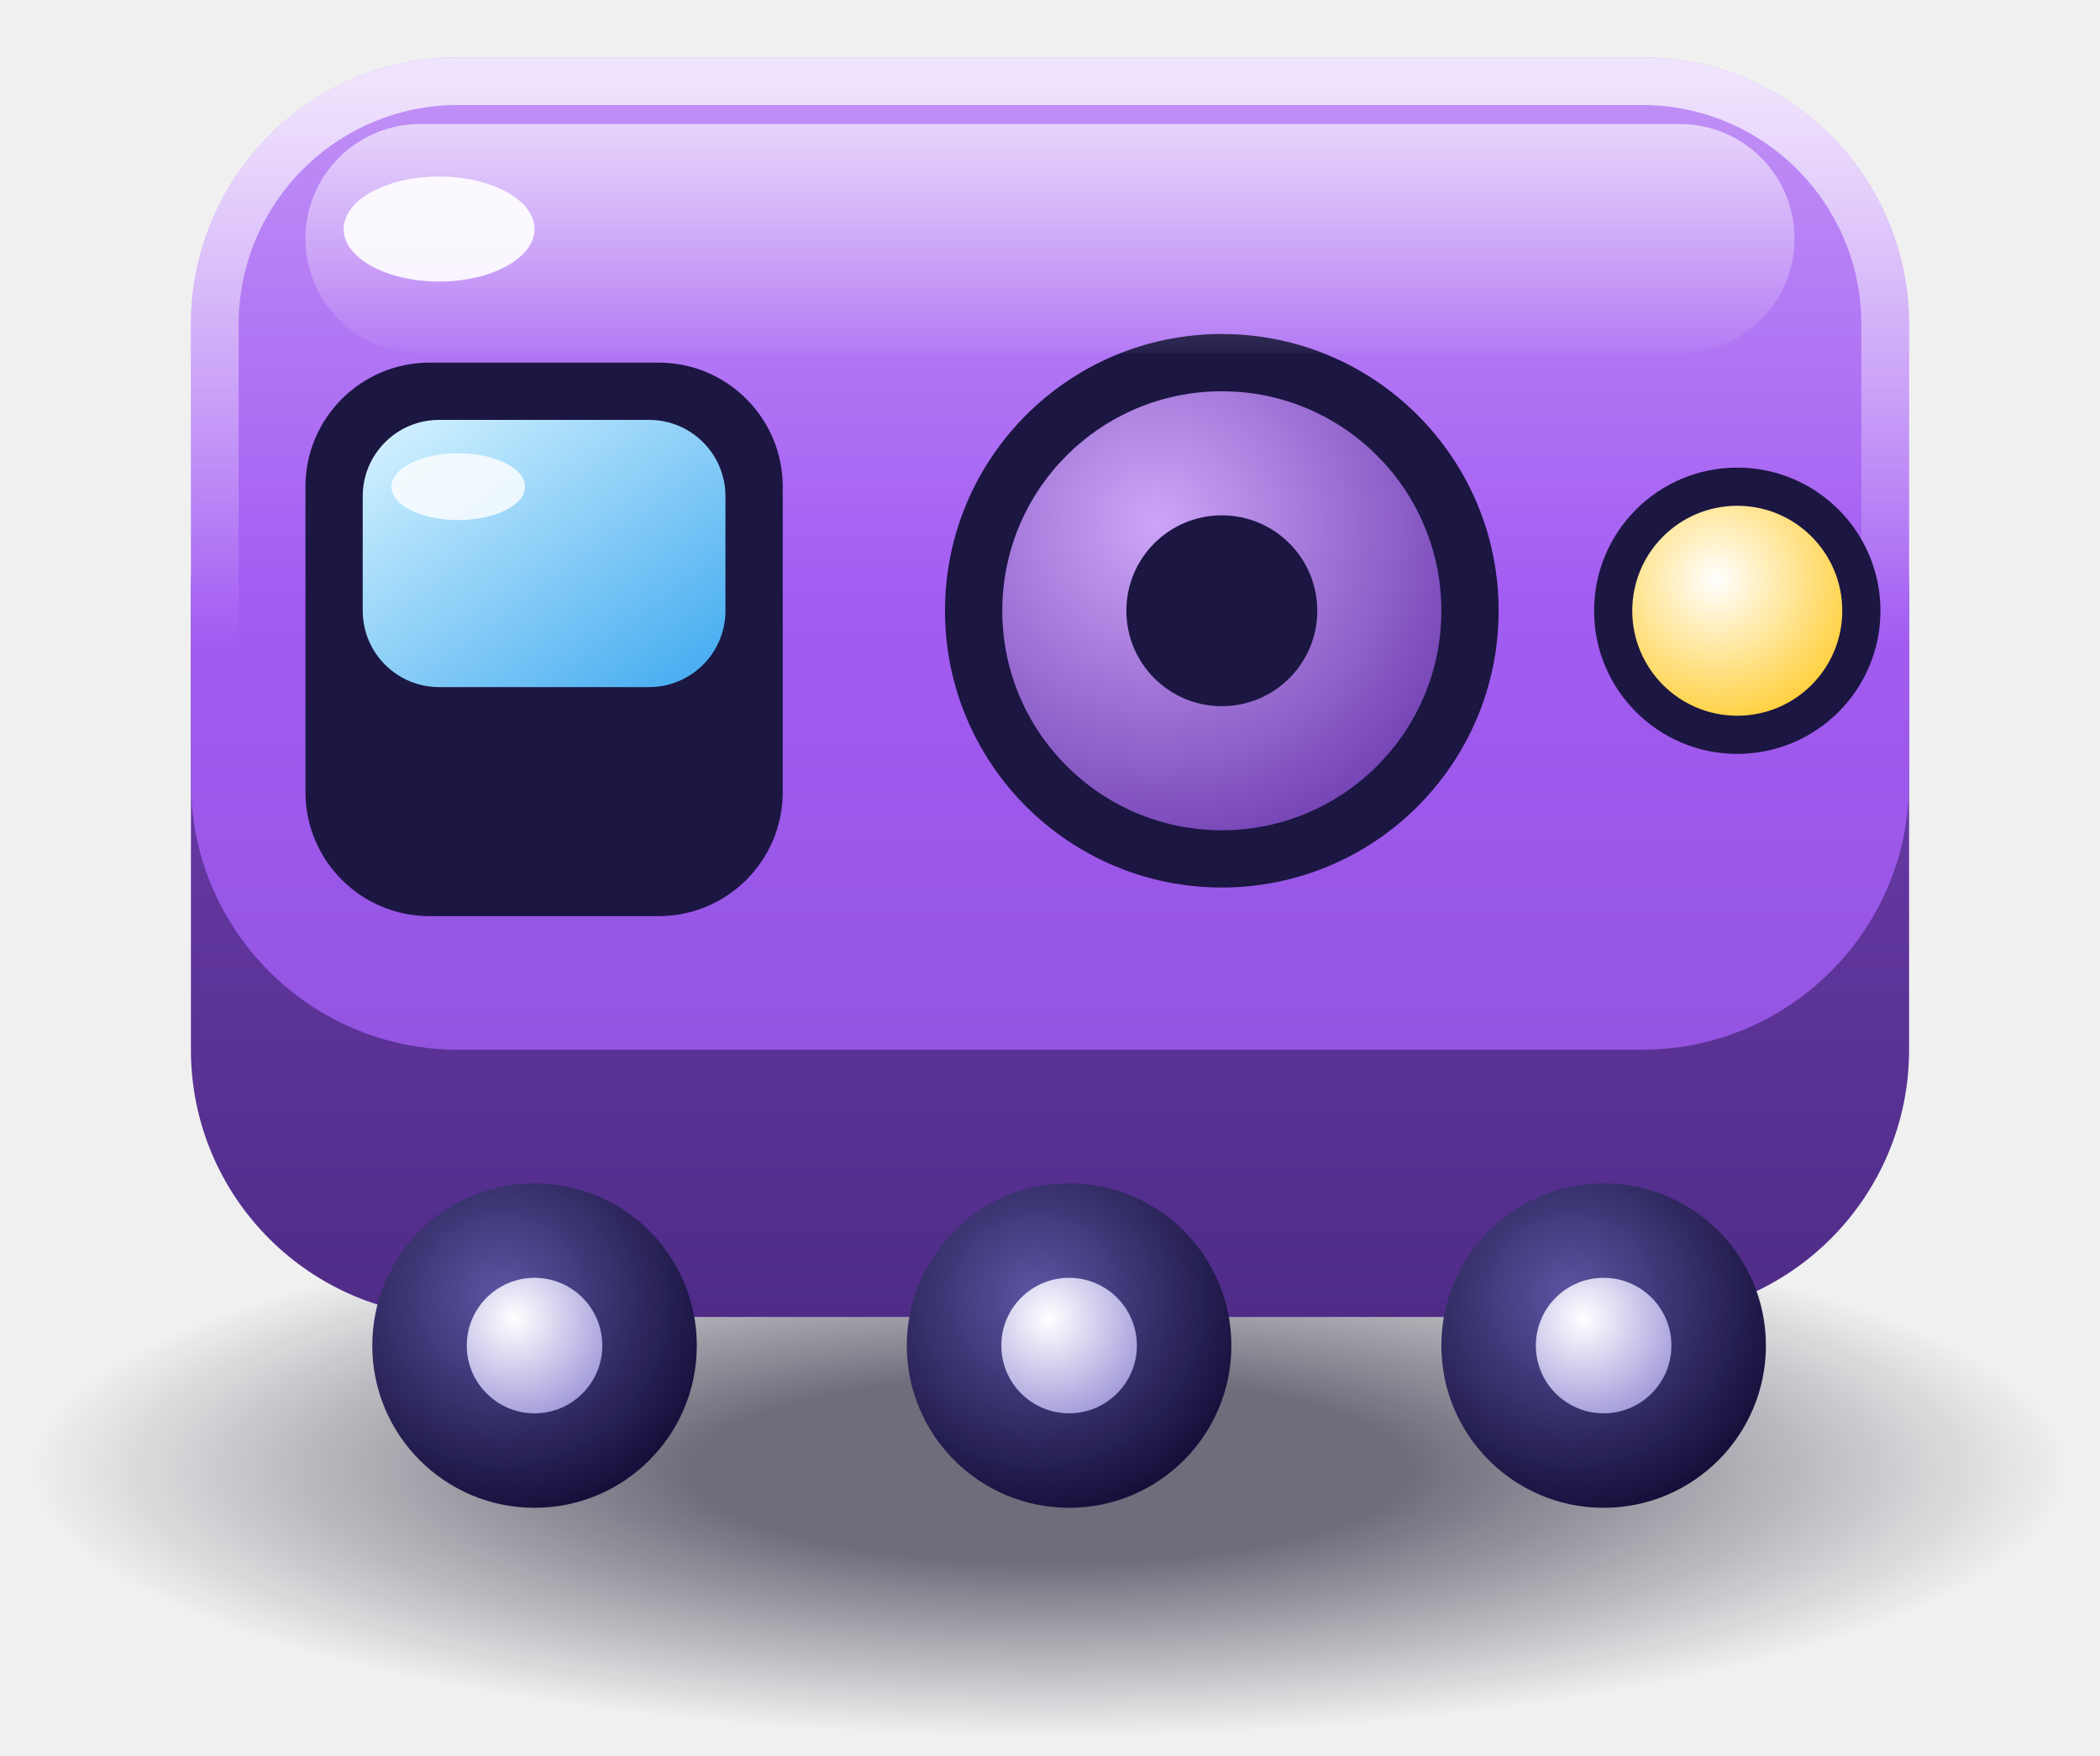
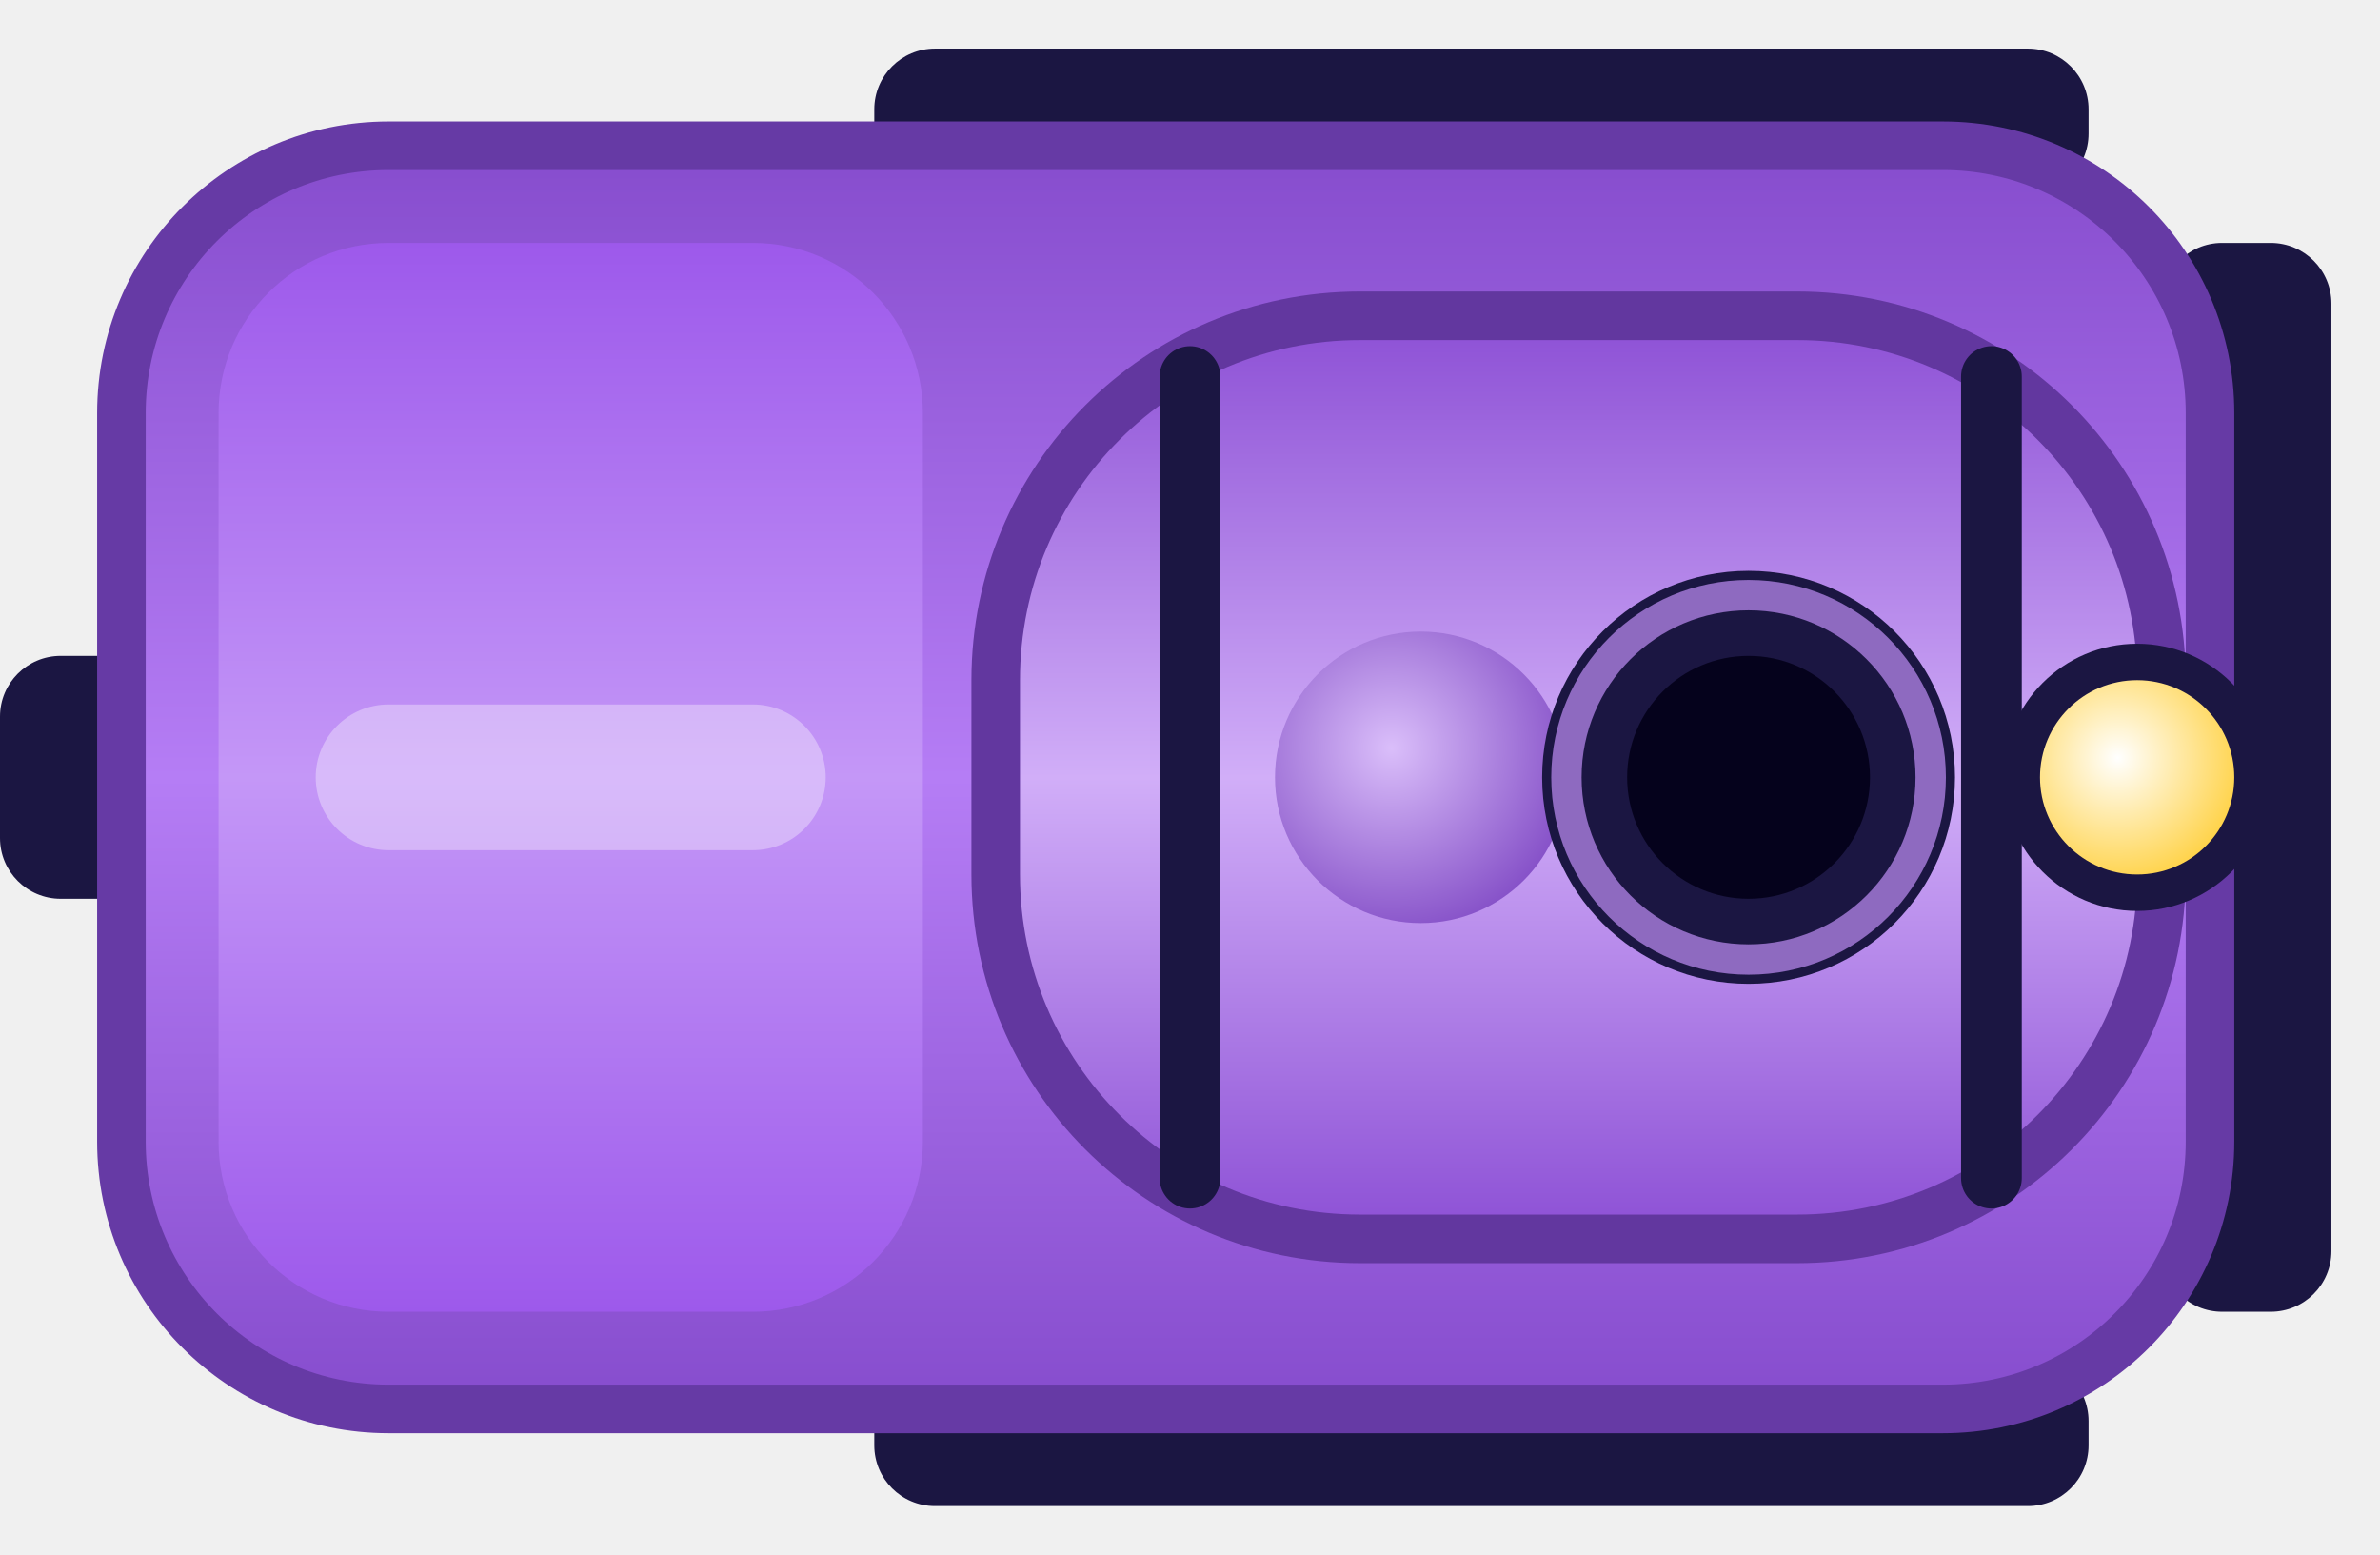
- <svg xmlns="http://www.w3.org/2000/svg" width="220" height="184" viewBox="0 0 220 184">
+ <svg xmlns="http://www.w3.org/2000/svg" width="196" height="128" viewBox="0 0 196 128">
  <defs>
-     <linearGradient id="top" x1="0" y1="0" x2="0" y2="1">
-       <stop offset="0" stop-color="#c293f6" />
-       <stop offset="0.55" stop-color="#a35cf2" />
-       <stop offset="1" stop-color="#9454e0" />
+     <linearGradient id="roof" gradientUnits="userSpaceOnUse" x1="0" y1="12" x2="0" y2="116">
+       <stop offset="0" stop-color="#864ccd" stop-opacity="1" />
+       <stop offset="0.5" stop-color="#b57df5" stop-opacity="1" />
+       <stop offset="1" stop-color="#864ccd" stop-opacity="1" />
    </linearGradient>
-     <linearGradient id="side" x1="0" y1="0" x2="0" y2="1">
-       <stop offset="0" stop-color="#7843bb" />
-       <stop offset="1" stop-color="#4f2c87" />
+     <linearGradient id="panel" gradientUnits="userSpaceOnUse" x1="0" y1="20" x2="0" y2="108">
+       <stop offset="0" stop-color="#9d59eb" stop-opacity="1" />
+       <stop offset="0.5" stop-color="#c497f7" stop-opacity="1" />
+       <stop offset="1" stop-color="#9d59eb" stop-opacity="1" />
    </linearGradient>
-     <linearGradient id="panel" x1="0" y1="0" x2="0" y2="1">
-       <stop offset="0" stop-color="#7d47c2" />
-       <stop offset="1" stop-color="#ae70f4" />
+     <linearGradient id="boiler" gradientUnits="userSpaceOnUse" x1="0" y1="26" x2="0" y2="102">
+       <stop offset="0" stop-color="#8c4fd5" stop-opacity="1" />
+       <stop offset="0.5" stop-color="#d1aef8" stop-opacity="1" />
+       <stop offset="1" stop-color="#8c4fd5" stop-opacity="1" />
    </linearGradient>
-     <linearGradient id="rim" x1="0" y1="0" x2="0" y2="1">
-       <stop offset="0" stop-color="#ffffff" stop-opacity="0.75" />
-       <stop offset="0.6" stop-color="#ffffff" stop-opacity="0" />
-     </linearGradient>
-     <linearGradient id="gloss" x1="0" y1="0" x2="0" y2="1">
-       <stop offset="0" stop-color="#ffffff" stop-opacity="0.62" />
-       <stop offset="1" stop-color="#ffffff" stop-opacity="0.04" />
-     </linearGradient>
-     <radialGradient id="shadow" cx="0.5" cy="0.5" r="0.5">
-       <stop offset="0.35" stop-color="#05021c" stop-opacity="0.55" />
-       <stop offset="1" stop-color="#05021c" stop-opacity="0" />
+     <radialGradient id="dome" cx="0.4" cy="0.4" r="0.7">
+       <stop offset="0" stop-color="#dabefa" />
+       <stop offset="1" stop-color="#7f48c4" />
    </radialGradient>
-     <radialGradient id="wheel" cx="0.4" cy="0.35" r="0.7">
-       <stop offset="0" stop-color="#5d55a3" />
-       <stop offset="1" stop-color="#120d36" />
-     </radialGradient>
-     <radialGradient id="hub" cx="0.35" cy="0.3" r="0.8">
-       <stop offset="0" stop-color="#ffffff" />
-       <stop offset="1" stop-color="#9d95d8" />
-     </radialGradient>
-     <radialGradient id="dome" cx="0.35" cy="0.3" r="0.8">
-       <stop offset="0" stop-color="#cca5f8" />
-       <stop offset="1" stop-color="#703fb2" />
-     </radialGradient>
-     <linearGradient id="glass" x1="0" y1="0" x2="1" y2="1">
-       <stop offset="0" stop-color="#d8f4ff" />
-       <stop offset="1" stop-color="#3fa9f0" />
-     </linearGradient>
-     <radialGradient id="lamp" cx="0.4" cy="0.35" r="0.7">
+     <radialGradient id="lamp" cx="0.4" cy="0.4" r="0.7">
      <stop offset="0" stop-color="#ffffff" />
      <stop offset="1" stop-color="#ffcf3a" />
    </radialGradient>
  </defs>
-   <ellipse cx="110.0" cy="154" rx="108.0" ry="28" fill="url(#shadow)" />
-   <rect x="20" y="34" width="180" height="104" rx="28" fill="url(#side)" />
-   <circle cx="56" cy="141" r="17" fill="url(#wheel)" />
-   <circle cx="56" cy="141" r="7.1" fill="url(#hub)" />
-   <circle cx="112" cy="141" r="17" fill="url(#wheel)" />
-   <circle cx="112" cy="141" r="7.1" fill="url(#hub)" />
-   <circle cx="168" cy="141" r="17" fill="url(#wheel)" />
-   <circle cx="168" cy="141" r="7.1" fill="url(#hub)" />
-   <rect x="20" y="6" width="180" height="104" rx="28" fill="url(#top)" />
-   <rect x="22.5" y="8.5" width="175" height="99" rx="25.5" fill="none" stroke="url(#rim)" stroke-width="5" />
-   <rect x="32" y="38" width="50" height="58" rx="13" fill="#1b1642" />
-   <rect x="38" y="44" width="38" height="28" rx="8" fill="url(#glass)" />
-   <ellipse cx="48" cy="51" rx="7" ry="3.5" fill="#ffffff" fill-opacity="0.8" />
-   <circle cx="128" cy="64" r="29" fill="#1b1642" />
-   <circle cx="128" cy="64" r="23" fill="url(#dome)" />
-   <circle cx="128" cy="64" r="10" fill="#1b1642" />
-   <circle cx="182" cy="64" r="15" fill="#1b1642" />
-   <circle cx="182" cy="64" r="11" fill="url(#lamp)" />
-   <rect x="32" y="13" width="156" height="24" rx="12" fill="url(#gloss)" />
-   <ellipse cx="46" cy="24" rx="10" ry="5.5" fill="#ffffff" fill-opacity="0.9" />
+   <rect x="72" y="4" width="100" height="12" rx="5" fill="#1b1642" />
+   <rect x="72" y="112" width="100" height="12" rx="5" fill="#1b1642" />
+   <rect x="0" y="54" width="14" height="20" rx="5" fill="#1b1642" />
+   <rect x="178" y="20" width="14" height="88" rx="5" fill="#1b1642" />
+   <rect x="10" y="12" width="172" height="104" rx="22" fill="url(#roof)" stroke="#663aa5" stroke-width="4" />
+   <rect x="18" y="20" width="58" height="88" rx="14" fill="url(#panel)" />
+   <rect x="26" y="58" width="42" height="12" rx="6" fill="#ffffff" fill-opacity="0.34" />
+   <rect x="82" y="26" width="96" height="76" rx="30" fill="url(#boiler)" stroke="#62379f" stroke-width="4" />
+   <line x1="98" y1="31" x2="98" y2="97" stroke="#1b1642" stroke-width="5" stroke-linecap="round" />
+   <line x1="164" y1="31" x2="164" y2="97" stroke="#1b1642" stroke-width="5" stroke-linecap="round" />
+   <circle cx="117" cy="64" r="12" fill="url(#dome)" />
+   <circle cx="144" cy="64" r="17" fill="#1b1642" />
+   <circle cx="144" cy="64" r="10" fill="#05021c" />
+   <circle cx="144" cy="64" r="15" fill="none" stroke="#bf8df6" stroke-width="2.5" stroke-opacity="0.7" />
+   <circle cx="176" cy="64" r="11" fill="#1b1642" />
+   <circle cx="176" cy="64" r="8" fill="url(#lamp)" />
</svg>
